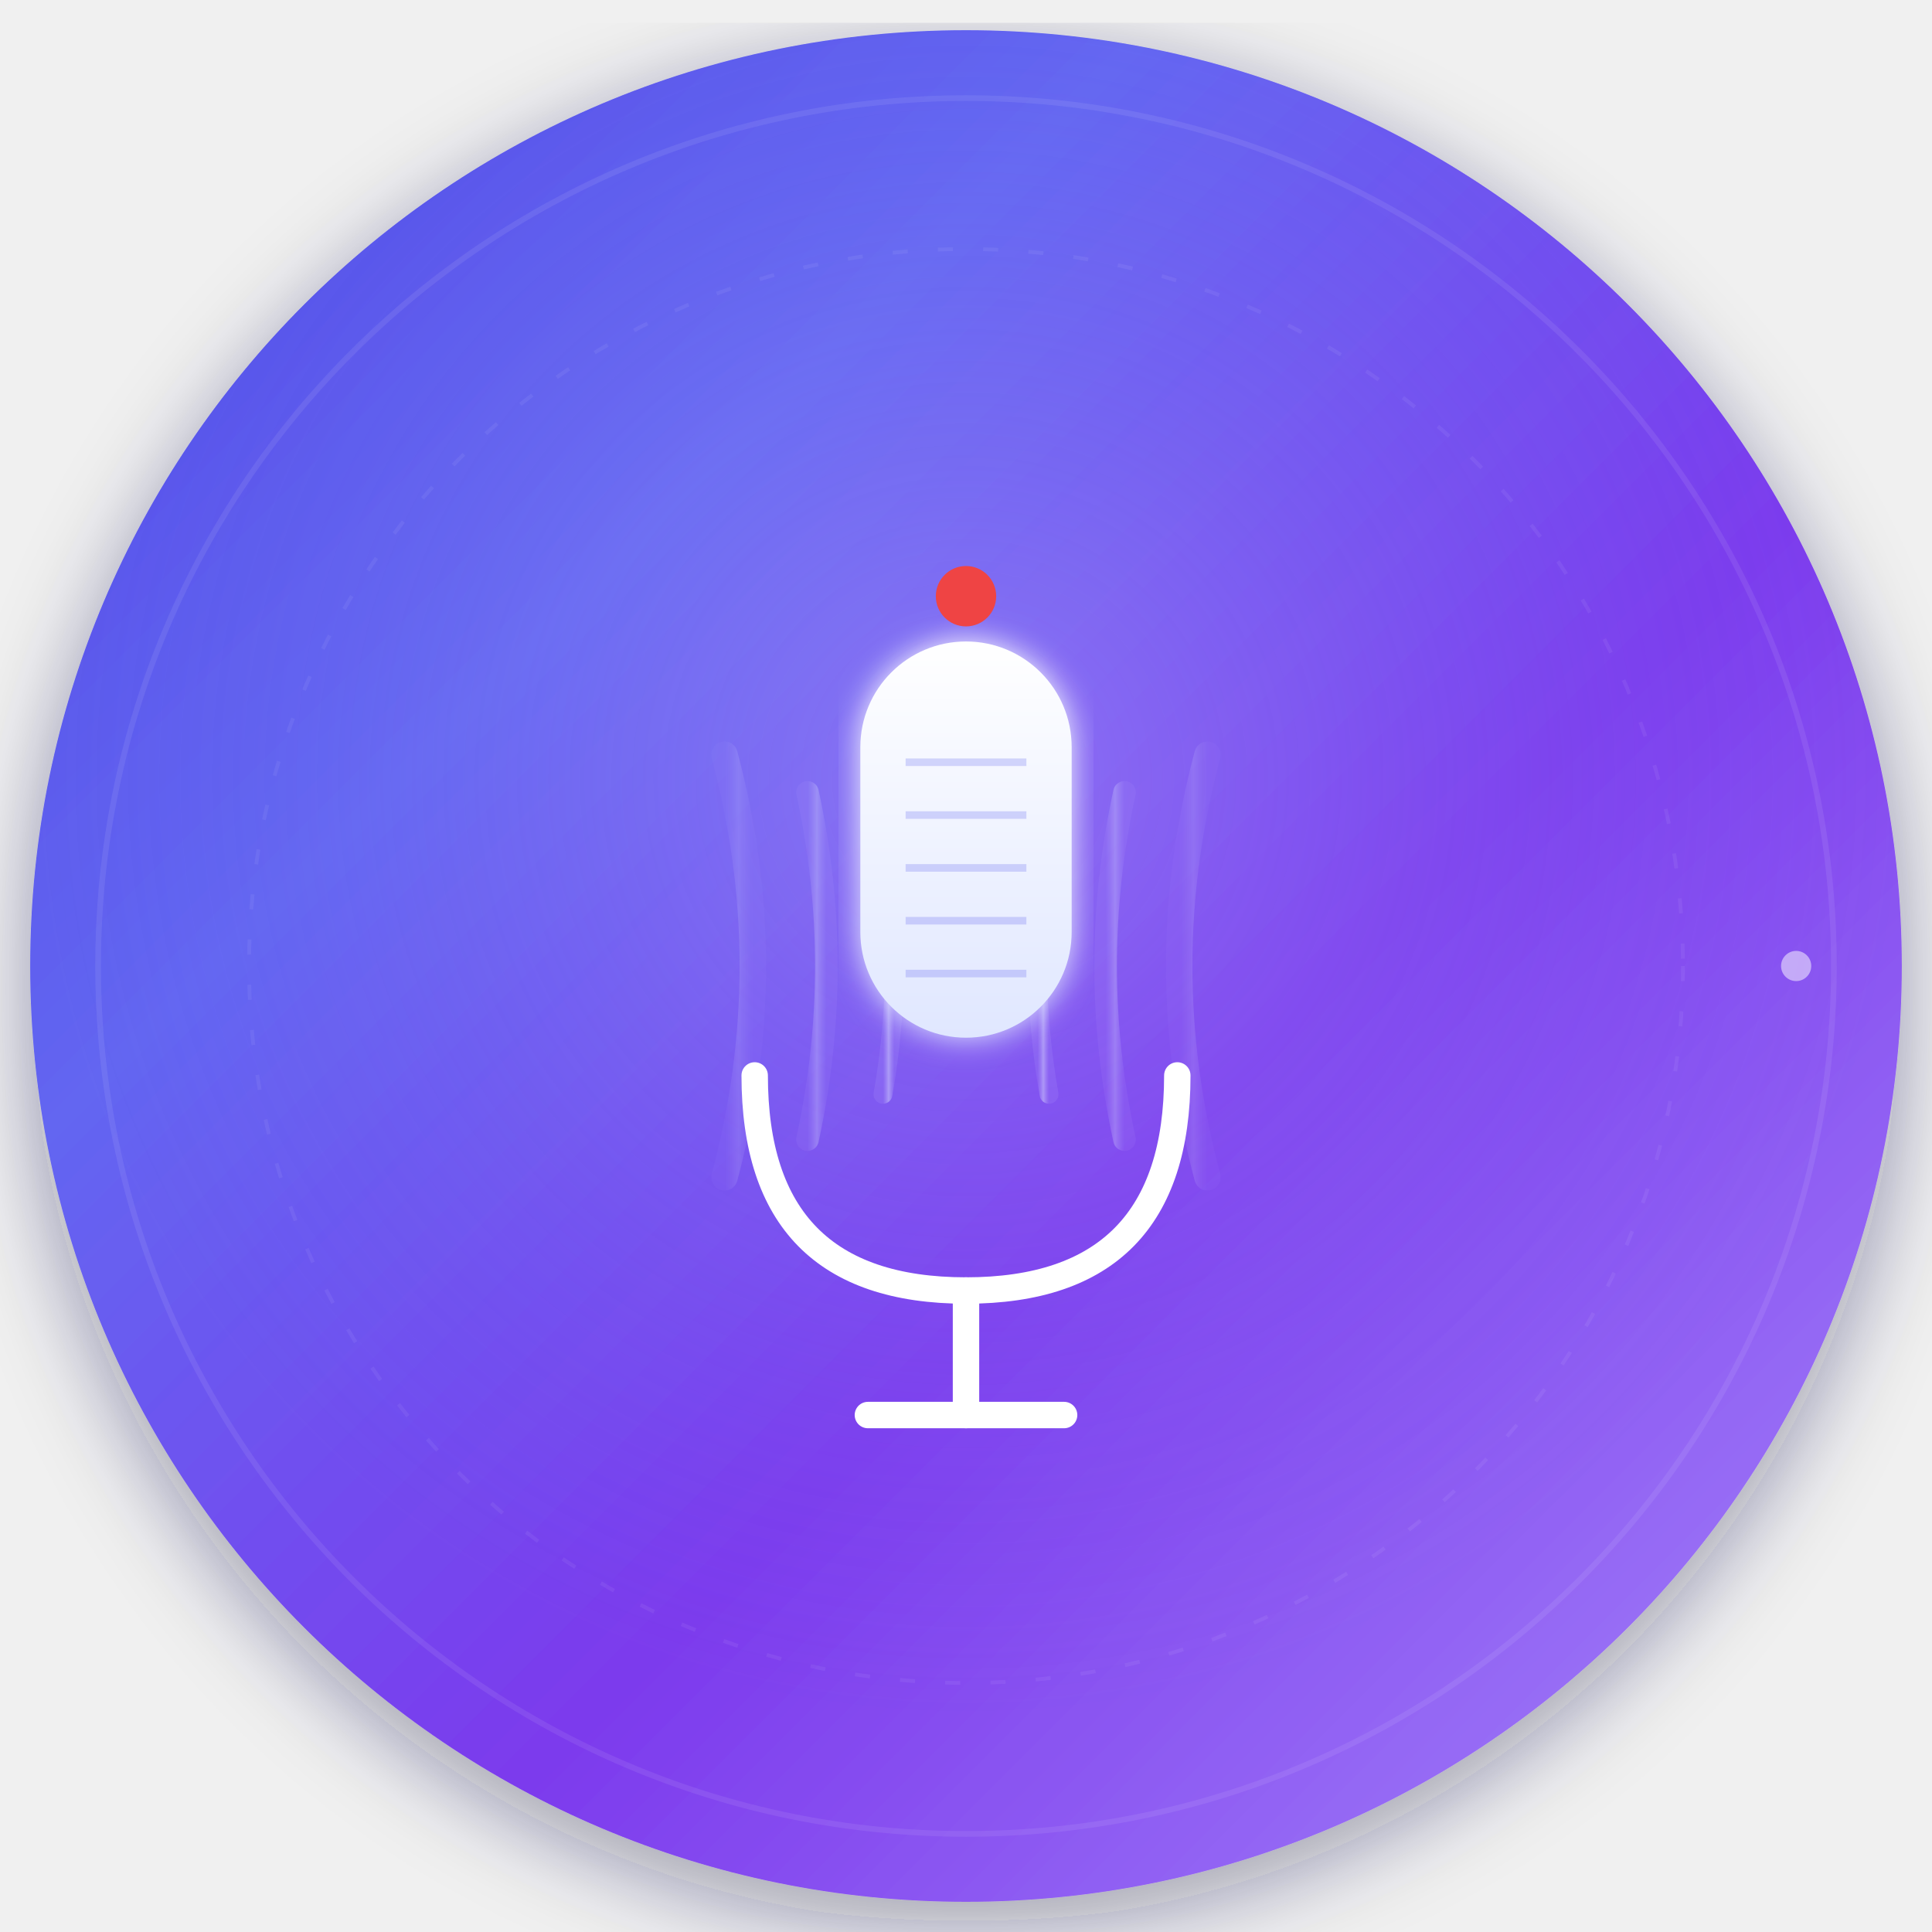
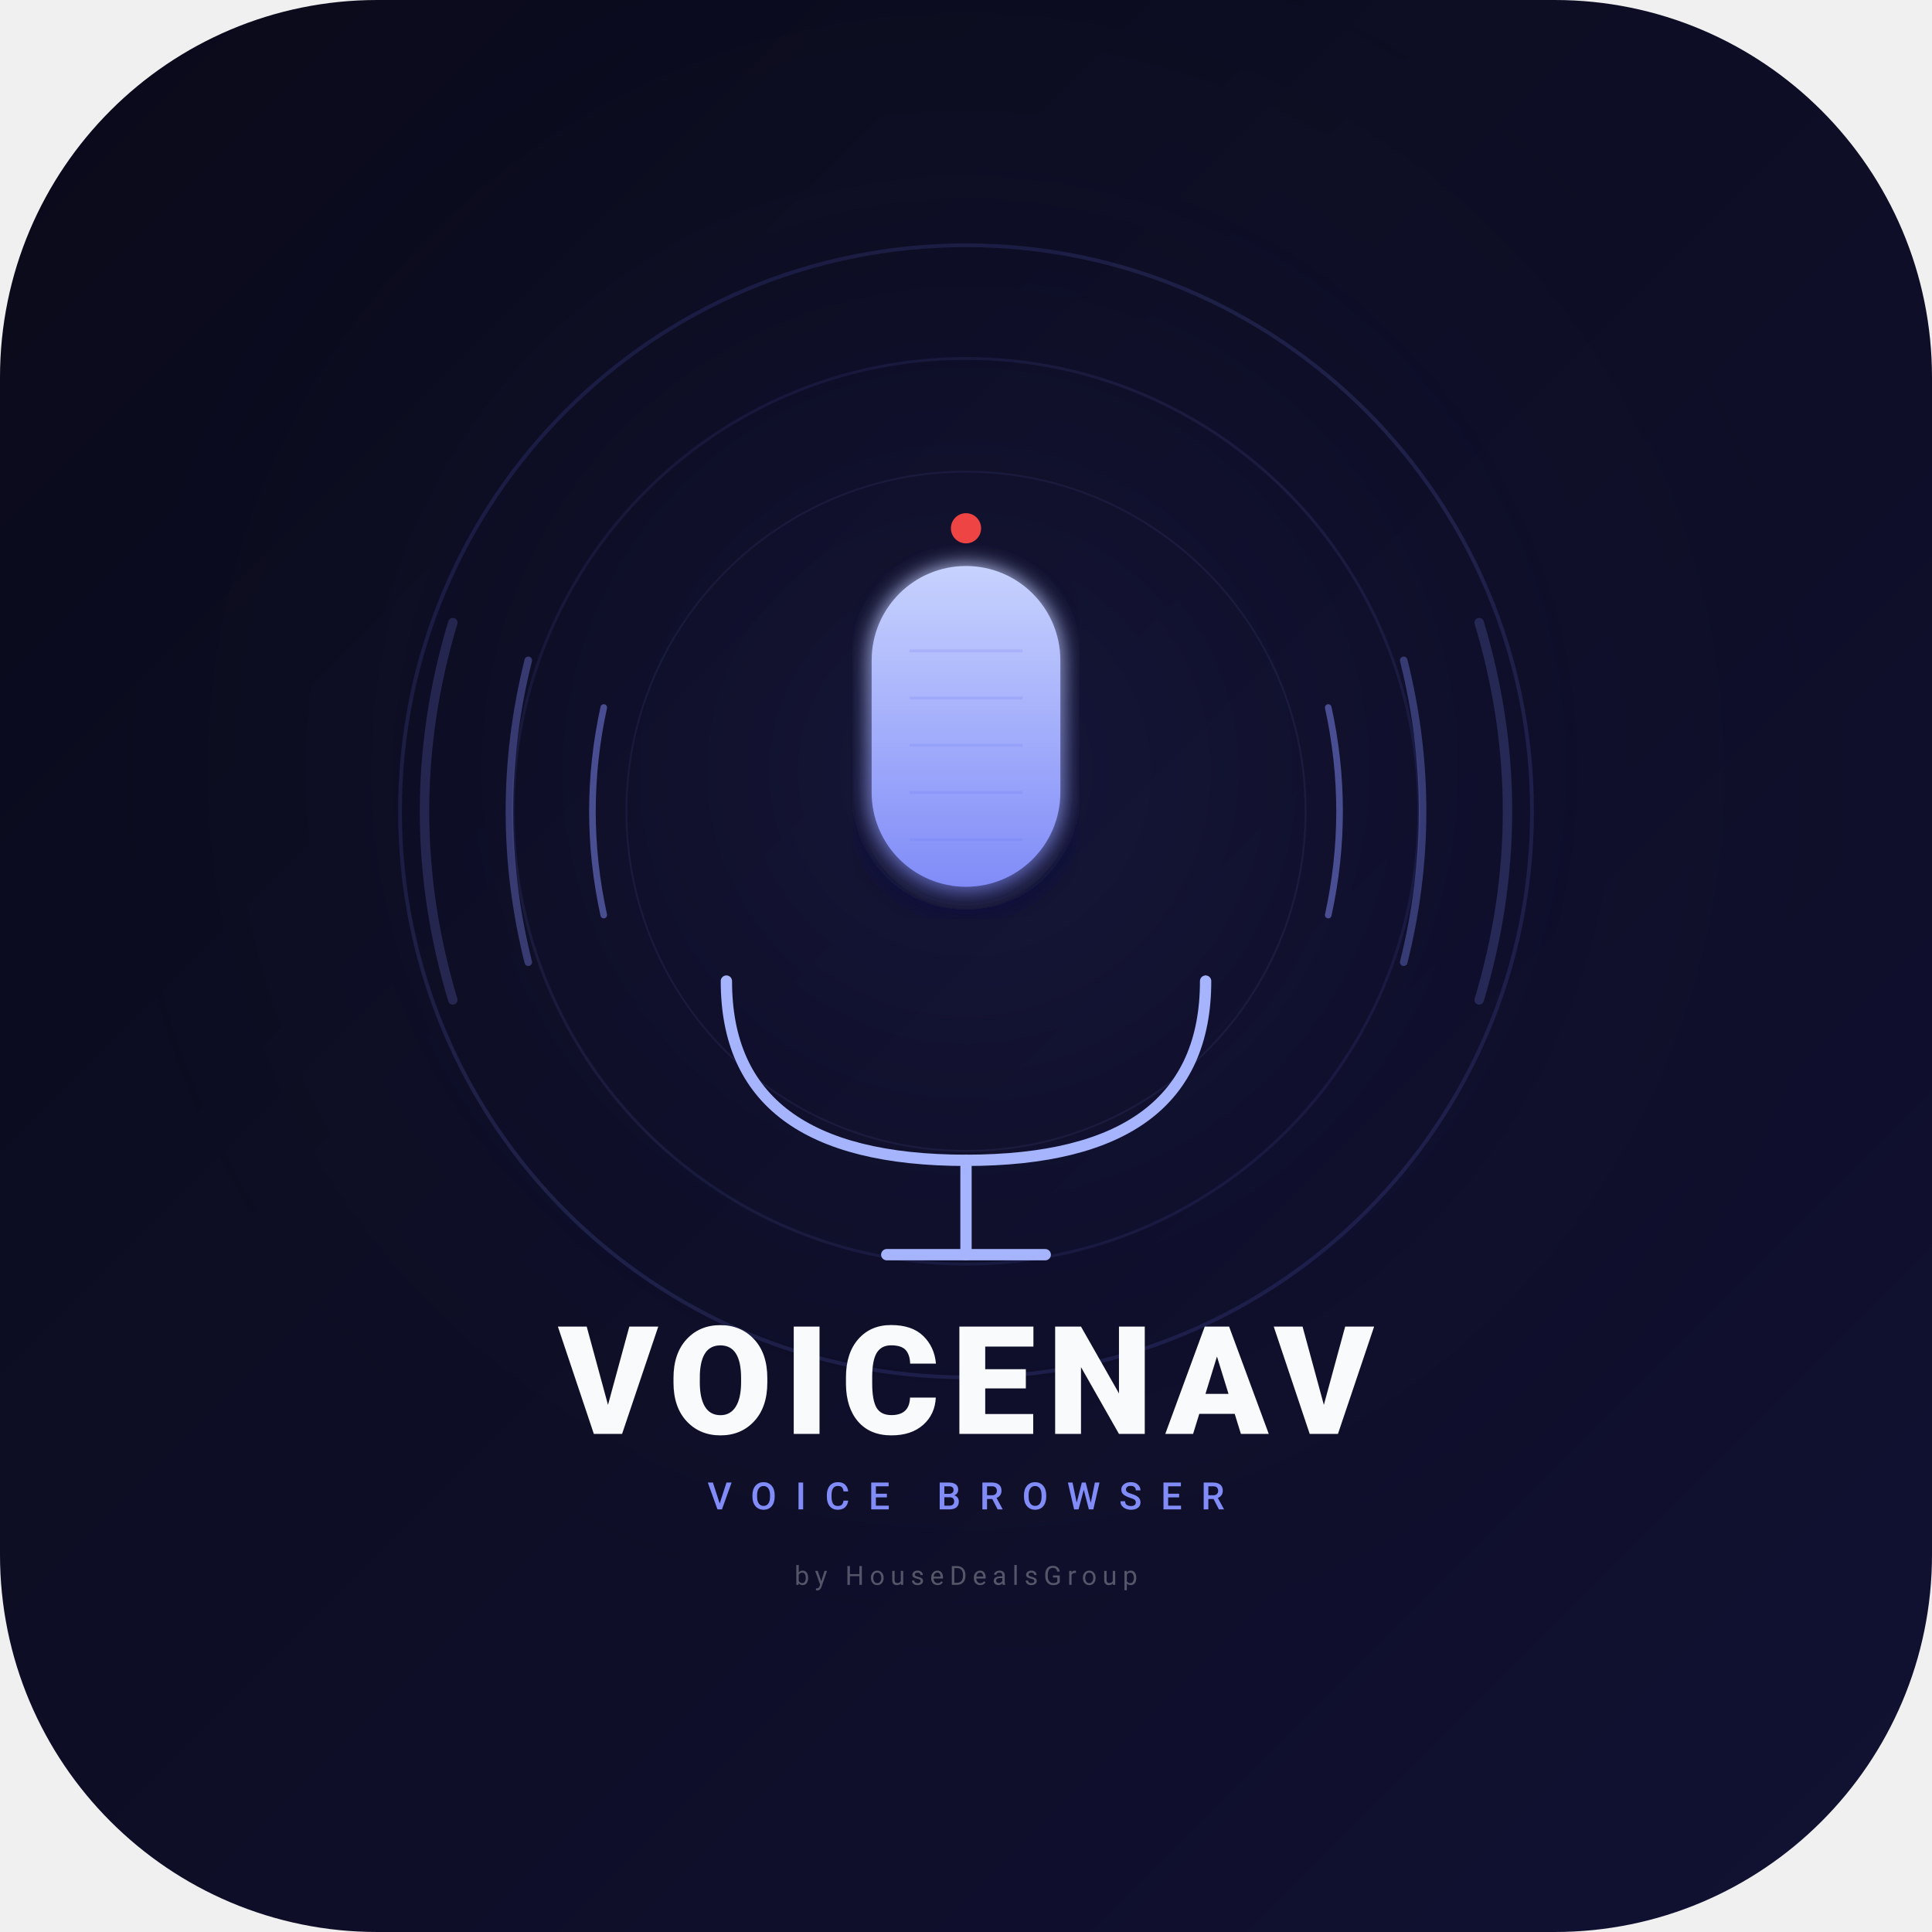
- <svg xmlns="http://www.w3.org/2000/svg" viewBox="0 0 512 512" width="512" height="512">
+ <svg xmlns="http://www.w3.org/2000/svg" viewBox="0 0 1024 1024" width="1024" height="1024">
  <defs>
-     <linearGradient id="bg" x1="0%" y1="0%" x2="100%" y2="100%">
-       <stop offset="0%" style="stop-color:#4f46e5" />
-       <stop offset="30%" style="stop-color:#6366f1" />
-       <stop offset="60%" style="stop-color:#7c3aed" />
-       <stop offset="100%" style="stop-color:#a78bfa" />
+     <linearGradient id="bgGrad" x1="0%" y1="0%" x2="100%" y2="100%">
+       <stop offset="0%" stop-color="#0a0a1a" />
+       <stop offset="100%" stop-color="#111133" />
    </linearGradient>
-     <radialGradient id="innerGlow" cx="50%" cy="40%" r="50%">
-       <stop offset="0%" style="stop-color:#c4b5fd;stop-opacity:0.35" />
-       <stop offset="100%" style="stop-color:#6366f1;stop-opacity:0" />
+     <radialGradient id="centerGlow" cx="50%" cy="40%" r="50%">
+       <stop offset="0%" stop-color="#6366f1" stop-opacity="0.1" />
+       <stop offset="100%" stop-color="transparent" />
    </radialGradient>
-     <linearGradient id="micBody" x1="0%" y1="0%" x2="0%" y2="100%">
-       <stop offset="0%" style="stop-color:#ffffff" />
-       <stop offset="100%" style="stop-color:#e0e7ff" />
+     <linearGradient id="micGrad" x1="0%" y1="0%" x2="0%" y2="100%">
+       <stop offset="0%" stop-color="#c7d2fe" />
+       <stop offset="100%" stop-color="#818cf8" />
    </linearGradient>
-     <linearGradient id="waveColor" x1="0%" y1="0%" x2="100%" y2="0%">
-       <stop offset="0%" style="stop-color:#c4b5fd;stop-opacity:0.2" />
-       <stop offset="50%" style="stop-color:#e0e7ff;stop-opacity:0.7" />
-       <stop offset="100%" style="stop-color:#c4b5fd;stop-opacity:0.2" />
+     <linearGradient id="ringGrad" x1="0%" y1="0%" x2="100%" y2="100%">
+       <stop offset="0%" stop-color="#6366f1" />
+       <stop offset="50%" stop-color="#818cf8" />
+       <stop offset="100%" stop-color="#6366f1" />
    </linearGradient>
-     <filter id="shadow" x="-20%" y="-20%" width="140%" height="140%">
-       <feDropShadow dx="0" dy="6" stdDeviation="12" flood-color="#1e1b4b" flood-opacity="0.4" />
-     </filter>
-     <filter id="micGlow">
-       <feGaussianBlur stdDeviation="4" result="blur" />
+     <filter id="glow">
+       <feGaussianBlur stdDeviation="5" result="blur" />
      <feMerge>
        <feMergeNode in="blur" />
        <feMergeNode in="SourceGraphic" />
      </feMerge>
    </filter>
+     <filter id="shadow">
+       <feDropShadow dx="0" dy="6" stdDeviation="10" flood-color="#1e1b4b" flood-opacity="0.5" />
+     </filter>
  </defs>
-   <circle cx="256" cy="256" r="248" fill="url(#bg)" filter="url(#shadow)" />
-   <circle cx="256" cy="256" r="248" fill="url(#innerGlow)" />
-   <circle cx="256" cy="256" r="230" fill="none" stroke="rgba(255,255,255,0.08)" stroke-width="1.5" />
-   <circle cx="256" cy="256" r="190" fill="none" stroke="rgba(255,255,255,0.06)" stroke-width="1" stroke-dasharray="4 8" />
-   <path d="M320 200 Q305 256 320 312" fill="none" stroke="url(#waveColor)" stroke-width="7" stroke-linecap="round" opacity="0.2" />
-   <path d="M298 210 Q288 256 298 302" fill="none" stroke="url(#waveColor)" stroke-width="6" stroke-linecap="round" opacity="0.4" />
-   <path d="M278 222 Q272 256 278 290" fill="none" stroke="url(#waveColor)" stroke-width="5" stroke-linecap="round" opacity="0.65" />
-   <path d="M192 200 Q207 256 192 312" fill="none" stroke="url(#waveColor)" stroke-width="7" stroke-linecap="round" opacity="0.2" />
-   <path d="M214 210 Q224 256 214 302" fill="none" stroke="url(#waveColor)" stroke-width="6" stroke-linecap="round" opacity="0.4" />
-   <path d="M234 222 Q240 256 234 290" fill="none" stroke="url(#waveColor)" stroke-width="5" stroke-linecap="round" opacity="0.65" />
-   <g filter="url(#micGlow)">
-     <rect x="228" y="170" width="56" height="105" rx="28" fill="url(#micBody)" />
-     <line x1="240" y1="202" x2="272" y2="202" stroke="rgba(99,102,241,0.25)" stroke-width="2" />
-     <line x1="240" y1="216" x2="272" y2="216" stroke="rgba(99,102,241,0.25)" stroke-width="2" />
-     <line x1="240" y1="230" x2="272" y2="230" stroke="rgba(99,102,241,0.25)" stroke-width="2" />
-     <line x1="240" y1="244" x2="272" y2="244" stroke="rgba(99,102,241,0.25)" stroke-width="2" />
-     <line x1="240" y1="258" x2="272" y2="258" stroke="rgba(99,102,241,0.25)" stroke-width="2" />
+   <rect width="1024" height="1024" rx="200" fill="url(#bgGrad)" />
+   <rect width="1024" height="1024" rx="200" fill="url(#centerGlow)" />
+   <circle cx="512" cy="430" r="300" fill="none" stroke="url(#ringGrad)" stroke-width="2" opacity="0.15" />
+   <circle cx="512" cy="430" r="240" fill="none" stroke="url(#ringGrad)" stroke-width="1.5" opacity="0.1" />
+   <circle cx="512" cy="430" r="180" fill="none" stroke="#818cf8" stroke-width="1" opacity="0.08" />
+   <path d="M240 330 Q210 430 240 530" fill="none" stroke="#818cf8" stroke-width="5" stroke-linecap="round" opacity="0.2" />
+   <path d="M280 350 Q260 430 280 510" fill="none" stroke="#818cf8" stroke-width="4" stroke-linecap="round" opacity="0.35" />
+   <path d="M320 375 Q308 430 320 485" fill="none" stroke="#818cf8" stroke-width="3.5" stroke-linecap="round" opacity="0.5" />
+   <path d="M784 330 Q814 430 784 530" fill="none" stroke="#818cf8" stroke-width="5" stroke-linecap="round" opacity="0.2" />
+   <path d="M744 350 Q764 430 744 510" fill="none" stroke="#818cf8" stroke-width="4" stroke-linecap="round" opacity="0.35" />
+   <path d="M704 375 Q716 430 704 485" fill="none" stroke="#818cf8" stroke-width="3.5" stroke-linecap="round" opacity="0.5" />
+   <g filter="url(#glow)">
+     <g filter="url(#shadow)">
+       <rect x="462" y="300" width="100" height="170" rx="50" fill="url(#micGrad)" />
+     </g>
+     <line x1="482" y1="345" x2="542" y2="345" stroke="rgba(99,102,241,0.15)" stroke-width="1.5" />
+     <line x1="482" y1="370" x2="542" y2="370" stroke="rgba(99,102,241,0.15)" stroke-width="1.5" />
+     <line x1="482" y1="395" x2="542" y2="395" stroke="rgba(99,102,241,0.15)" stroke-width="1.5" />
+     <line x1="482" y1="420" x2="542" y2="420" stroke="rgba(99,102,241,0.15)" stroke-width="1.5" />
+     <line x1="482" y1="445" x2="542" y2="445" stroke="rgba(99,102,241,0.15)" stroke-width="1.5" />
  </g>
-   <path d="M200 285 Q200 342 256 342 Q312 342 312 285" fill="none" stroke="white" stroke-width="7" stroke-linecap="round" />
-   <line x1="256" y1="342" x2="256" y2="375" stroke="white" stroke-width="7" stroke-linecap="round" />
-   <line x1="230" y1="375" x2="282" y2="375" stroke="white" stroke-width="7" stroke-linecap="round" />
-   <circle cx="256" cy="158" r="8" fill="#ef4444">
-     <animate attributeName="r" values="8;10;8" dur="1.5s" repeatCount="indefinite" />
-     <animate attributeName="opacity" values="1;0.5;1" dur="1.5s" repeatCount="indefinite" />
+   <path d="M385 520 Q385 615 512 615 Q639 615 639 520" fill="none" stroke="#a5b4fc" stroke-width="6" stroke-linecap="round" />
+   <line x1="512" y1="615" x2="512" y2="665" stroke="#a5b4fc" stroke-width="6" stroke-linecap="round" />
+   <line x1="470" y1="665" x2="554" y2="665" stroke="#a5b4fc" stroke-width="6" stroke-linecap="round" />
+   <circle cx="512" cy="280" r="8" fill="#ef4444">
+     <animate attributeName="opacity" values="1;0.3;1" dur="2s" repeatCount="indefinite" />
  </circle>
-   <circle cx="256" cy="256" r="220" fill="none" stroke="none">
-     <animateTransform attributeName="transform" type="rotate" from="0 256 256" to="360 256 256" dur="20s" repeatCount="indefinite" />
-   </circle>
-   <circle cx="476" cy="256" r="4" fill="rgba(255,255,255,0.5)">
-     <animateTransform attributeName="transform" type="rotate" from="0 256 256" to="360 256 256" dur="20s" repeatCount="indefinite" />
-   </circle>
+   <text x="512" y="760" text-anchor="middle" font-family="'SF Pro Display', -apple-system, BlinkMacSystemFont, 'Segoe UI', Roboto, sans-serif" font-size="80" font-weight="800" fill="#f8fafc" letter-spacing="6">VOICENAV</text>
+   <text x="512" y="800" text-anchor="middle" font-family="'SF Pro Text', -apple-system, BlinkMacSystemFont, 'Segoe UI', Roboto, sans-serif" font-size="20" fill="#818cf8" letter-spacing="10" font-weight="500">VOICE BROWSER</text>
+   <text x="512" y="840" text-anchor="middle" font-family="'SF Pro Text', -apple-system, BlinkMacSystemFont, 'Segoe UI', Roboto, sans-serif" font-size="14" fill="rgba(248,250,252,0.3)" letter-spacing="3">by HouseDealsGroup</text>
</svg>
